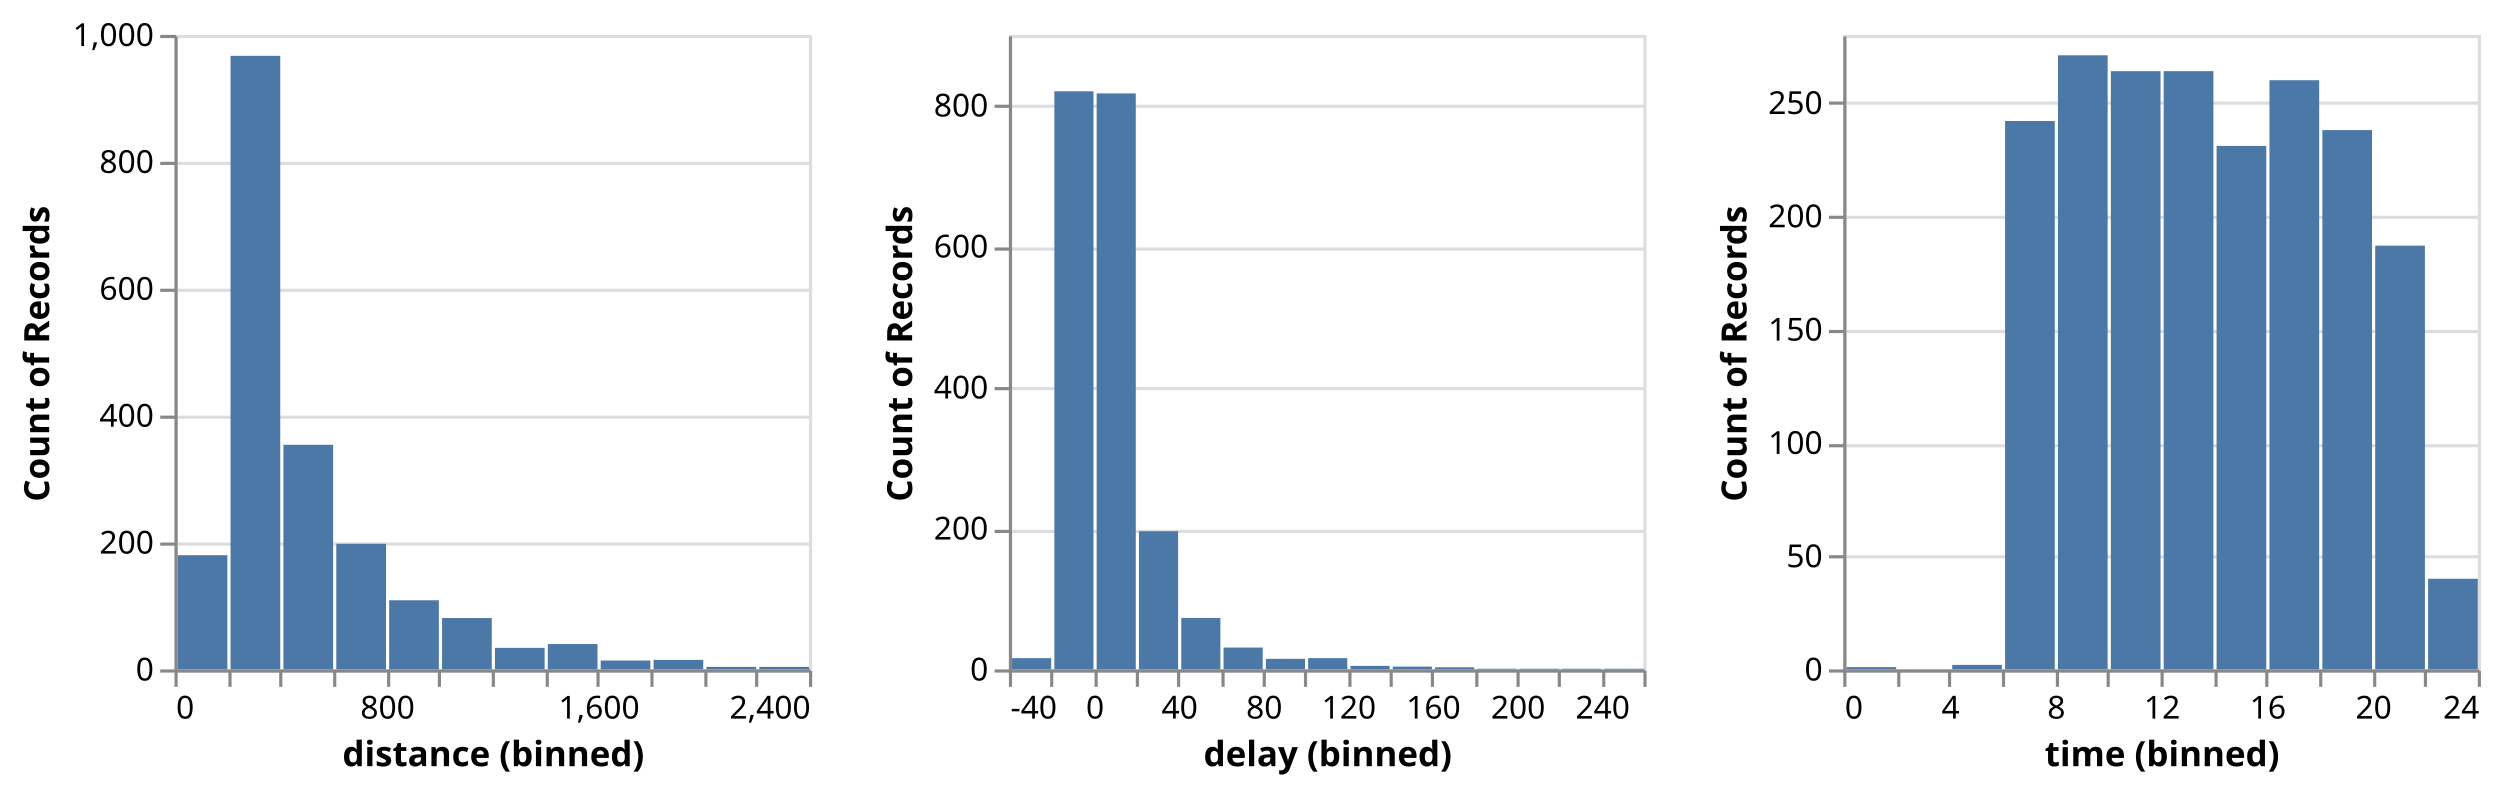
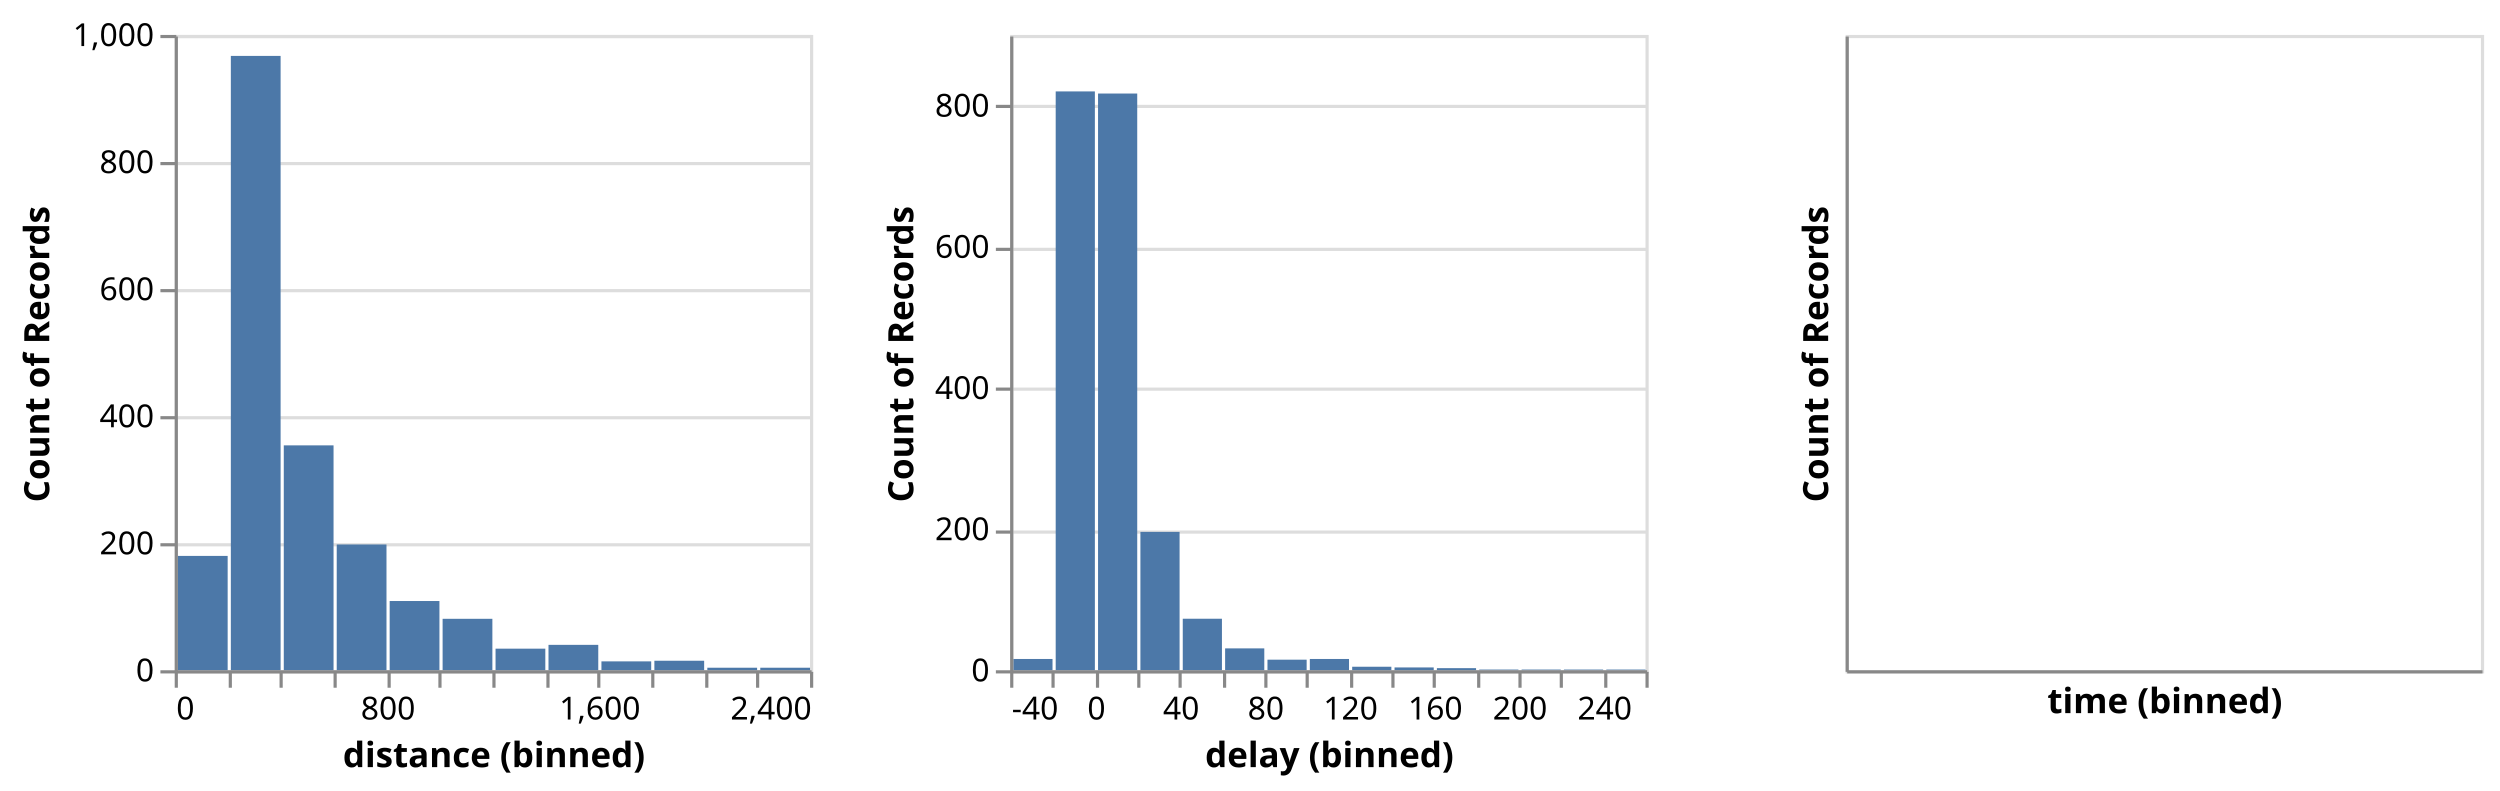
- <svg xmlns="http://www.w3.org/2000/svg" class="marks" width="788" height="249" viewBox="0 0 788 249" version="1.1">
+ <svg xmlns="http://www.w3.org/2000/svg" class="marks" width="787" height="249" viewBox="0 0 787 249" version="1.1">
  <g transform="translate(55,11)">
    <g class="mark-group role-frame root">
      <g transform="translate(0,0)">
        <path class="background" d="M0,0h200v200h-200Z" style="fill: none;" />
        <g>
          <g class="mark-group role-scope child__repeat_column_distance_group">
            <g transform="translate(0,0)">
              <path class="background" d="M0.5,0.5h200v200h-200Z" style="fill: none; stroke: #ddd;" />
              <g>
                <g class="mark-group role-axis">
                  <g transform="translate(0.5,0.5)">
                    <path class="background" d="M0,0h0v0h0Z" style="pointer-events: none; fill: none;" />
                    <g>
                      <g class="mark-rule role-axis-grid" style="pointer-events: none;">
                        <line transform="translate(0,200)" x2="200" y2="0" style="fill: none; stroke: #ddd; stroke-width: 1; opacity: 1;" />
                        <line transform="translate(0,160)" x2="200" y2="0" style="fill: none; stroke: #ddd; stroke-width: 1; opacity: 1;" />
                        <line transform="translate(0,120)" x2="200" y2="0" style="fill: none; stroke: #ddd; stroke-width: 1; opacity: 1;" />
                        <line transform="translate(0,80)" x2="200" y2="0" style="fill: none; stroke: #ddd; stroke-width: 1; opacity: 1;" />
                        <line transform="translate(0,40)" x2="200" y2="0" style="fill: none; stroke: #ddd; stroke-width: 1; opacity: 1;" />
                        <line transform="translate(0,0)" x2="200" y2="0" style="fill: none; stroke: #ddd; stroke-width: 1; opacity: 1;" />
                      </g>
                    </g>
                  </g>
                </g>
                <g class="mark-rect role-mark child__repeat_column_distance_marks">
                  <path d="M34.333,129.2h15.667v70.8h-15.667Z" style="fill: #4c78a8;" />
                  <path d="M51,160.4h15.667v39.6h-15.667Z" style="fill: #4c78a8;" />
                  <path d="M17.667,6.6h15.667v193.4h-15.667Z" style="fill: #4c78a8;" />
                  <path d="M1,164h15.667v36h-15.667Z" style="fill: #4c78a8;" />
                  <path d="M67.667,178.2h15.667v21.8h-15.667Z" style="fill: #4c78a8;" />
                  <path d="M117.667,192h15.667v8h-15.667Z" style="fill: #4c78a8;" />
                  <path d="M84.333,183.8h15.667v16.2h-15.667Z" style="fill: #4c78a8;" />
                  <path d="M167.667,199.2h15.667v0.8h-15.667Z" style="fill: #4c78a8;" />
                  <path d="M151,197h15.667v3h-15.667Z" style="fill: #4c78a8;" />
                  <path d="M134.333,197.2h15.667v2.8h-15.667Z" style="fill: #4c78a8;" />
                  <path d="M101,193.2h15.667v6.8h-15.667Z" style="fill: #4c78a8;" />
                  <path d="M184.333,199.2h15.667v0.8h-15.667Z" style="fill: #4c78a8;" />
                </g>
                <g class="mark-group role-axis">
                  <g transform="translate(0.5,200.5)">
                    <path class="background" d="M0,0h0v0h0Z" style="pointer-events: none; fill: none;" />
                    <g>
                      <g class="mark-rule role-axis-tick" style="pointer-events: none;">
                        <line transform="translate(0,0)" x2="0" y2="5" style="fill: none; stroke: #888; stroke-width: 1; opacity: 1;" />
                        <line transform="translate(17,0)" x2="0" y2="5" style="fill: none; stroke: #888; stroke-width: 1; opacity: 1;" />
                        <line transform="translate(33,0)" x2="0" y2="5" style="fill: none; stroke: #888; stroke-width: 1; opacity: 1;" />
                        <line transform="translate(50,0)" x2="0" y2="5" style="fill: none; stroke: #888; stroke-width: 1; opacity: 1;" />
                        <line transform="translate(67,0)" x2="0" y2="5" style="fill: none; stroke: #888; stroke-width: 1; opacity: 1;" />
                        <line transform="translate(83,0)" x2="0" y2="5" style="fill: none; stroke: #888; stroke-width: 1; opacity: 1;" />
                        <line transform="translate(100,0)" x2="0" y2="5" style="fill: none; stroke: #888; stroke-width: 1; opacity: 1;" />
                        <line transform="translate(117,0)" x2="0" y2="5" style="fill: none; stroke: #888; stroke-width: 1; opacity: 1;" />
                        <line transform="translate(133,0)" x2="0" y2="5" style="fill: none; stroke: #888; stroke-width: 1; opacity: 1;" />
                        <line transform="translate(150,0)" x2="0" y2="5" style="fill: none; stroke: #888; stroke-width: 1; opacity: 1;" />
                        <line transform="translate(167,0)" x2="0" y2="5" style="fill: none; stroke: #888; stroke-width: 1; opacity: 1;" />
                        <line transform="translate(183,0)" x2="0" y2="5" style="fill: none; stroke: #888; stroke-width: 1; opacity: 1;" />
                        <line transform="translate(200,0)" x2="0" y2="5" style="fill: none; stroke: #888; stroke-width: 1; opacity: 1;" />
                      </g>
                      <g class="mark-text role-axis-label" style="pointer-events: none;">
                        <text text-anchor="start" transform="translate(0,15)" style="font-family: sans-serif; font-size: 10px; fill: #000; opacity: 1;">0</text>
                        <text text-anchor="middle" transform="translate(16.66667,15)" style="font-family: sans-serif; font-size: 10px; fill: #000; opacity: 0;">200</text>
                        <text text-anchor="middle" transform="translate(33.33333,15)" style="font-family: sans-serif; font-size: 10px; fill: #000; opacity: 0;">400</text>
                        <text text-anchor="middle" transform="translate(50,15)" style="font-family: sans-serif; font-size: 10px; fill: #000; opacity: 0;">600</text>
                        <text text-anchor="middle" transform="translate(66.66667,15)" style="font-family: sans-serif; font-size: 10px; fill: #000; opacity: 1;">800</text>
                        <text text-anchor="middle" transform="translate(83.33333,15)" style="font-family: sans-serif; font-size: 10px; fill: #000; opacity: 0;">1,000</text>
                        <text text-anchor="middle" transform="translate(100,15)" style="font-family: sans-serif; font-size: 10px; fill: #000; opacity: 0;">1,200</text>
                        <text text-anchor="middle" transform="translate(116.6667,15)" style="font-family: sans-serif; font-size: 10px; fill: #000; opacity: 0;">1,400</text>
                        <text text-anchor="middle" transform="translate(133.3333,15)" style="font-family: sans-serif; font-size: 10px; fill: #000; opacity: 1;">1,600</text>
                        <text text-anchor="middle" transform="translate(150,15)" style="font-family: sans-serif; font-size: 10px; fill: #000; opacity: 0;">1,800</text>
                        <text text-anchor="middle" transform="translate(166.6667,15)" style="font-family: sans-serif; font-size: 10px; fill: #000; opacity: 0;">2,000</text>
                        <text text-anchor="middle" transform="translate(183.3333,15)" style="font-family: sans-serif; font-size: 10px; fill: #000; opacity: 0;">2,200</text>
                        <text text-anchor="end" transform="translate(200,15)" style="font-family: sans-serif; font-size: 10px; fill: #000; opacity: 1;">2,400</text>
                      </g>
                      <g class="mark-rule role-axis-domain" style="pointer-events: none;">
                        <line transform="translate(0,0)" x2="200" y2="0" style="fill: none; stroke: #888; stroke-width: 1; opacity: 1;" />
                      </g>
                      <g class="mark-text role-axis-title" style="pointer-events: none;">
                        <text text-anchor="middle" transform="translate(100,30)" style="font-family: sans-serif; font-size: 11px; font-weight: bold; fill: #000; opacity: 1;">distance (binned)</text>
                      </g>
                    </g>
                  </g>
                </g>
                <g class="mark-group role-axis">
                  <g transform="translate(0.5,0.5)">
                    <path class="background" d="M0,0h0v0h0Z" style="pointer-events: none; fill: none;" />
                    <g>
                      <g class="mark-rule role-axis-tick" style="pointer-events: none;">
                        <line transform="translate(0,200)" x2="-5" y2="0" style="fill: none; stroke: #888; stroke-width: 1; opacity: 1;" />
                        <line transform="translate(0,160)" x2="-5" y2="0" style="fill: none; stroke: #888; stroke-width: 1; opacity: 1;" />
                        <line transform="translate(0,120)" x2="-5" y2="0" style="fill: none; stroke: #888; stroke-width: 1; opacity: 1;" />
                        <line transform="translate(0,80)" x2="-5" y2="0" style="fill: none; stroke: #888; stroke-width: 1; opacity: 1;" />
                        <line transform="translate(0,40)" x2="-5" y2="0" style="fill: none; stroke: #888; stroke-width: 1; opacity: 1;" />
                        <line transform="translate(0,0)" x2="-5" y2="0" style="fill: none; stroke: #888; stroke-width: 1; opacity: 1;" />
                      </g>
                      <g class="mark-text role-axis-label" style="pointer-events: none;">
                        <text text-anchor="end" transform="translate(-7,203)" style="font-family: sans-serif; font-size: 10px; fill: #000; opacity: 1;">0</text>
                        <text text-anchor="end" transform="translate(-7,163)" style="font-family: sans-serif; font-size: 10px; fill: #000; opacity: 1;">200</text>
                        <text text-anchor="end" transform="translate(-7,123)" style="font-family: sans-serif; font-size: 10px; fill: #000; opacity: 1;">400</text>
                        <text text-anchor="end" transform="translate(-7,83)" style="font-family: sans-serif; font-size: 10px; fill: #000; opacity: 1;">600</text>
                        <text text-anchor="end" transform="translate(-7,43)" style="font-family: sans-serif; font-size: 10px; fill: #000; opacity: 1;">800</text>
                        <text text-anchor="end" transform="translate(-7,3)" style="font-family: sans-serif; font-size: 10px; fill: #000; opacity: 1;">1,000</text>
                      </g>
                      <g class="mark-rule role-axis-domain" style="pointer-events: none;">
                        <line transform="translate(0,200)" x2="0" y2="-200" style="fill: none; stroke: #888; stroke-width: 1; opacity: 1;" />
                      </g>
                      <g class="mark-text role-axis-title" style="pointer-events: none;">
                        <text text-anchor="middle" transform="translate(-38,100) rotate(-90) translate(0,-2)" style="font-family: sans-serif; font-size: 11px; font-weight: bold; fill: #000; opacity: 1;">Count of Records</text>
                      </g>
                    </g>
                  </g>
                </g>
              </g>
            </g>
          </g>
          <g class="mark-group role-scope child__repeat_column_delay_group">
            <g transform="translate(263,0)">
              <path class="background" d="M0.5,0.5h200v200h-200Z" style="fill: none; stroke: #ddd;" />
              <g>
                <g class="mark-group role-axis">
                  <g transform="translate(0.5,0.5)">
                    <path class="background" d="M0,0h0v0h0Z" style="pointer-events: none; fill: none;" />
                    <g>
                      <g class="mark-rule role-axis-grid" style="pointer-events: none;">
                        <line transform="translate(0,200)" x2="200" y2="0" style="fill: none; stroke: #ddd; stroke-width: 1; opacity: 1;" />
                        <line transform="translate(0,156)" x2="200" y2="0" style="fill: none; stroke: #ddd; stroke-width: 1; opacity: 1;" />
                        <line transform="translate(0,111)" x2="200" y2="0" style="fill: none; stroke: #ddd; stroke-width: 1; opacity: 1;" />
                        <line transform="translate(0,67)" x2="200" y2="0" style="fill: none; stroke: #ddd; stroke-width: 1; opacity: 1;" />
                        <line transform="translate(0,22)" x2="200" y2="0" style="fill: none; stroke: #ddd; stroke-width: 1; opacity: 1;" />
                      </g>
                    </g>
                  </g>
                </g>
                <g class="mark-rect role-mark child__repeat_column_delay_marks">
                  <path d="M27.667,18.444h12.333v181.556h-12.333Z" style="fill: #4c78a8;" />
                  <path d="M14.333,17.778h12.333v182.222h-12.333Z" style="fill: #4c78a8;" />
                  <path d="M54.333,183.778h12.333v16.222h-12.333Z" style="fill: #4c78a8;" />
                  <path d="M41,156.444h12.333v43.556h-12.333Z" style="fill: #4c78a8;" />
                  <path d="M134.333,199.333h12.333v0.667h-12.333Z" style="fill: #4c78a8;" />
                  <path d="M94.333,196.444h12.333v3.556h-12.333Z" style="fill: #4c78a8;" />
                  <path d="M67.667,193.111h12.333v6.889h-12.333Z" style="fill: #4c78a8;" />
                  <path d="M1,196.444h12.333v3.556h-12.333Z" style="fill: #4c78a8;" />
                  <path d="M81,196.667h12.333v3.333h-12.333Z" style="fill: #4c78a8;" />
                  <path d="M147.667,199.778h12.333v0.222h-12.333Z" style="fill: #4c78a8;" />
                  <path d="M121,199.111h12.333v0.889h-12.333Z" style="fill: #4c78a8;" />
                  <path d="M187.667,199.778h12.333v0.222h-12.333Z" style="fill: #4c78a8;" />
                  <path d="M107.667,198.889h12.333v1.111h-12.333Z" style="fill: #4c78a8;" />
                  <path d="M161,199.778h12.333v0.222h-12.333Z" style="fill: #4c78a8;" />
                  <path d="M174.333,199.778h12.333v0.222h-12.333Z" style="fill: #4c78a8;" />
                </g>
                <g class="mark-group role-axis">
                  <g transform="translate(0.5,200.5)">
                    <path class="background" d="M0,0h0v0h0Z" style="pointer-events: none; fill: none;" />
                    <g>
                      <g class="mark-rule role-axis-tick" style="pointer-events: none;">
                        <line transform="translate(0,0)" x2="0" y2="5" style="fill: none; stroke: #888; stroke-width: 1; opacity: 1;" />
                        <line transform="translate(13,0)" x2="0" y2="5" style="fill: none; stroke: #888; stroke-width: 1; opacity: 1;" />
                        <line transform="translate(27,0)" x2="0" y2="5" style="fill: none; stroke: #888; stroke-width: 1; opacity: 1;" />
                        <line transform="translate(40,0)" x2="0" y2="5" style="fill: none; stroke: #888; stroke-width: 1; opacity: 1;" />
                        <line transform="translate(53,0)" x2="0" y2="5" style="fill: none; stroke: #888; stroke-width: 1; opacity: 1;" />
                        <line transform="translate(67,0)" x2="0" y2="5" style="fill: none; stroke: #888; stroke-width: 1; opacity: 1;" />
                        <line transform="translate(80,0)" x2="0" y2="5" style="fill: none; stroke: #888; stroke-width: 1; opacity: 1;" />
                        <line transform="translate(93,0)" x2="0" y2="5" style="fill: none; stroke: #888; stroke-width: 1; opacity: 1;" />
                        <line transform="translate(107,0)" x2="0" y2="5" style="fill: none; stroke: #888; stroke-width: 1; opacity: 1;" />
                        <line transform="translate(120,0)" x2="0" y2="5" style="fill: none; stroke: #888; stroke-width: 1; opacity: 1;" />
                        <line transform="translate(133,0)" x2="0" y2="5" style="fill: none; stroke: #888; stroke-width: 1; opacity: 1;" />
                        <line transform="translate(147,0)" x2="0" y2="5" style="fill: none; stroke: #888; stroke-width: 1; opacity: 1;" />
                        <line transform="translate(160,0)" x2="0" y2="5" style="fill: none; stroke: #888; stroke-width: 1; opacity: 1;" />
                        <line transform="translate(173,0)" x2="0" y2="5" style="fill: none; stroke: #888; stroke-width: 1; opacity: 1;" />
                        <line transform="translate(187,0)" x2="0" y2="5" style="fill: none; stroke: #888; stroke-width: 1; opacity: 1;" />
                        <line transform="translate(200,0)" x2="0" y2="5" style="fill: none; stroke: #888; stroke-width: 1; opacity: 1;" />
                      </g>
                      <g class="mark-text role-axis-label" style="pointer-events: none;">
                        <text text-anchor="start" transform="translate(0,15)" style="font-family: sans-serif; font-size: 10px; fill: #000; opacity: 1;">-40</text>
                        <text text-anchor="middle" transform="translate(13.33333,15)" style="font-family: sans-serif; font-size: 10px; fill: #000; opacity: 0;">-20</text>
                        <text text-anchor="middle" transform="translate(26.66667,15)" style="font-family: sans-serif; font-size: 10px; fill: #000; opacity: 1;">0</text>
                        <text text-anchor="middle" transform="translate(40,15)" style="font-family: sans-serif; font-size: 10px; fill: #000; opacity: 0;">20</text>
                        <text text-anchor="middle" transform="translate(53.33333,15)" style="font-family: sans-serif; font-size: 10px; fill: #000; opacity: 1;">40</text>
                        <text text-anchor="middle" transform="translate(66.66667,15)" style="font-family: sans-serif; font-size: 10px; fill: #000; opacity: 0;">60</text>
                        <text text-anchor="middle" transform="translate(80,15)" style="font-family: sans-serif; font-size: 10px; fill: #000; opacity: 1;">80</text>
                        <text text-anchor="middle" transform="translate(93.33333,15)" style="font-family: sans-serif; font-size: 10px; fill: #000; opacity: 0;">100</text>
                        <text text-anchor="middle" transform="translate(106.6667,15)" style="font-family: sans-serif; font-size: 10px; fill: #000; opacity: 1;">120</text>
                        <text text-anchor="middle" transform="translate(120,15)" style="font-family: sans-serif; font-size: 10px; fill: #000; opacity: 0;">140</text>
                        <text text-anchor="middle" transform="translate(133.3333,15)" style="font-family: sans-serif; font-size: 10px; fill: #000; opacity: 1;">160</text>
                        <text text-anchor="middle" transform="translate(146.6667,15)" style="font-family: sans-serif; font-size: 10px; fill: #000; opacity: 0;">180</text>
                        <text text-anchor="middle" transform="translate(160,15)" style="font-family: sans-serif; font-size: 10px; fill: #000; opacity: 1;">200</text>
                        <text text-anchor="middle" transform="translate(173.3333,15)" style="font-family: sans-serif; font-size: 10px; fill: #000; opacity: 0;">220</text>
                        <text text-anchor="middle" transform="translate(186.6667,15)" style="font-family: sans-serif; font-size: 10px; fill: #000; opacity: 1;">240</text>
                        <text text-anchor="end" transform="translate(200,15)" style="font-family: sans-serif; font-size: 10px; fill: #000; opacity: 0;">260</text>
                      </g>
                      <g class="mark-rule role-axis-domain" style="pointer-events: none;">
                        <line transform="translate(0,0)" x2="200" y2="0" style="fill: none; stroke: #888; stroke-width: 1; opacity: 1;" />
                      </g>
                      <g class="mark-text role-axis-title" style="pointer-events: none;">
                        <text text-anchor="middle" transform="translate(100,30)" style="font-family: sans-serif; font-size: 11px; font-weight: bold; fill: #000; opacity: 1;">delay (binned)</text>
                      </g>
                    </g>
                  </g>
                </g>
                <g class="mark-group role-axis">
                  <g transform="translate(0.5,0.5)">
                    <path class="background" d="M0,0h0v0h0Z" style="pointer-events: none; fill: none;" />
                    <g>
                      <g class="mark-rule role-axis-tick" style="pointer-events: none;">
                        <line transform="translate(0,200)" x2="-5" y2="0" style="fill: none; stroke: #888; stroke-width: 1; opacity: 1;" />
                        <line transform="translate(0,156)" x2="-5" y2="0" style="fill: none; stroke: #888; stroke-width: 1; opacity: 1;" />
                        <line transform="translate(0,111)" x2="-5" y2="0" style="fill: none; stroke: #888; stroke-width: 1; opacity: 1;" />
                        <line transform="translate(0,67)" x2="-5" y2="0" style="fill: none; stroke: #888; stroke-width: 1; opacity: 1;" />
                        <line transform="translate(0,22)" x2="-5" y2="0" style="fill: none; stroke: #888; stroke-width: 1; opacity: 1;" />
                      </g>
                      <g class="mark-text role-axis-label" style="pointer-events: none;">
                        <text text-anchor="end" transform="translate(-7,203)" style="font-family: sans-serif; font-size: 10px; fill: #000; opacity: 1;">0</text>
                        <text text-anchor="end" transform="translate(-7,158.5556)" style="font-family: sans-serif; font-size: 10px; fill: #000; opacity: 1;">200</text>
                        <text text-anchor="end" transform="translate(-7,114.1111)" style="font-family: sans-serif; font-size: 10px; fill: #000; opacity: 1;">400</text>
                        <text text-anchor="end" transform="translate(-7,69.66667)" style="font-family: sans-serif; font-size: 10px; fill: #000; opacity: 1;">600</text>
                        <text text-anchor="end" transform="translate(-7,25.22222)" style="font-family: sans-serif; font-size: 10px; fill: #000; opacity: 1;">800</text>
                      </g>
                      <g class="mark-rule role-axis-domain" style="pointer-events: none;">
                        <line transform="translate(0,200)" x2="0" y2="-200" style="fill: none; stroke: #888; stroke-width: 1; opacity: 1;" />
                      </g>
                      <g class="mark-text role-axis-title" style="pointer-events: none;">
                        <text text-anchor="middle" transform="translate(-29,100) rotate(-90) translate(0,-2)" style="font-family: sans-serif; font-size: 11px; font-weight: bold; fill: #000; opacity: 1;">Count of Records</text>
                      </g>
                    </g>
                  </g>
                </g>
              </g>
            </g>
          </g>
          <g class="mark-group role-scope child__repeat_column_time_group">
            <g transform="translate(526,0)">
              <path class="background" d="M0.5,0.5h200v200h-200Z" style="fill: none; stroke: #ddd;" />
              <g>
                <g class="mark-group role-axis">
                  <g transform="translate(0.5,0.5)">
                    <path class="background" d="M0,0h0v0h0Z" style="pointer-events: none; fill: none;" />
                    <g>
-                       <g class="mark-rule role-axis-grid" style="pointer-events: none;">
-                         <line transform="translate(0,200)" x2="200" y2="0" style="fill: none; stroke: #ddd; stroke-width: 1; opacity: 1;" />
-                         <line transform="translate(0,164)" x2="200" y2="0" style="fill: none; stroke: #ddd; stroke-width: 1; opacity: 1;" />
-                         <line transform="translate(0,129)" x2="200" y2="0" style="fill: none; stroke: #ddd; stroke-width: 1; opacity: 1;" />
-                         <line transform="translate(0,93)" x2="200" y2="0" style="fill: none; stroke: #ddd; stroke-width: 1; opacity: 1;" />
-                         <line transform="translate(0,57)" x2="200" y2="0" style="fill: none; stroke: #ddd; stroke-width: 1; opacity: 1;" />
-                         <line transform="translate(0,21)" x2="200" y2="0" style="fill: none; stroke: #ddd; stroke-width: 1; opacity: 1;" />
-                       </g>
-                     </g>
-                   </g>
-                 </g>
-                 <g class="mark-rect role-mark child__repeat_column_time_marks">
-                   <path d="M167.667,66.429h15.667v133.571h-15.667Z" style="fill: #4c78a8;" />
-                   <path d="M117.667,35h15.667v165h-15.667Z" style="fill: #4c78a8;" />
-                   <path d="M101,11.429h15.667v188.571h-15.667Z" style="fill: #4c78a8;" />
-                   <path d="M67.667,6.429h15.667v193.571h-15.667Z" style="fill: #4c78a8;" />
-                   <path d="M51,27.143h15.667v172.857h-15.667Z" style="fill: #4c78a8;" />
-                   <path d="M84.333,11.429h15.667v188.571h-15.667Z" style="fill: #4c78a8;" />
-                   <path d="M151,30h15.667v170h-15.667Z" style="fill: #4c78a8;" />
-                   <path d="M134.333,14.286h15.667v185.714h-15.667Z" style="fill: #4c78a8;" />
-                   <path d="M184.333,171.429h15.667v28.571h-15.667Z" style="fill: #4c78a8;" />
-                   <path d="M34.333,198.571h15.667v1.429h-15.667Z" style="fill: #4c78a8;" />
-                   <path d="M1,199.286h15.667v0.714h-15.667Z" style="fill: #4c78a8;" />
-                 </g>
+                       <g class="mark-rule role-axis-grid" style="pointer-events: none;" />
+                     </g>
+                   </g>
+                 </g>
+                 <g class="mark-rect role-mark child__repeat_column_time_marks" />
                <g class="mark-group role-axis">
                  <g transform="translate(0.5,200.5)">
                    <path class="background" d="M0,0h0v0h0Z" style="pointer-events: none; fill: none;" />
                    <g>
-                       <g class="mark-rule role-axis-tick" style="pointer-events: none;">
-                         <line transform="translate(0,0)" x2="0" y2="5" style="fill: none; stroke: #888; stroke-width: 1; opacity: 1;" />
-                         <line transform="translate(17,0)" x2="0" y2="5" style="fill: none; stroke: #888; stroke-width: 1; opacity: 1;" />
-                         <line transform="translate(33,0)" x2="0" y2="5" style="fill: none; stroke: #888; stroke-width: 1; opacity: 1;" />
-                         <line transform="translate(50,0)" x2="0" y2="5" style="fill: none; stroke: #888; stroke-width: 1; opacity: 1;" />
-                         <line transform="translate(67,0)" x2="0" y2="5" style="fill: none; stroke: #888; stroke-width: 1; opacity: 1;" />
-                         <line transform="translate(83,0)" x2="0" y2="5" style="fill: none; stroke: #888; stroke-width: 1; opacity: 1;" />
-                         <line transform="translate(100,0)" x2="0" y2="5" style="fill: none; stroke: #888; stroke-width: 1; opacity: 1;" />
-                         <line transform="translate(117,0)" x2="0" y2="5" style="fill: none; stroke: #888; stroke-width: 1; opacity: 1;" />
-                         <line transform="translate(133,0)" x2="0" y2="5" style="fill: none; stroke: #888; stroke-width: 1; opacity: 1;" />
-                         <line transform="translate(150,0)" x2="0" y2="5" style="fill: none; stroke: #888; stroke-width: 1; opacity: 1;" />
-                         <line transform="translate(167,0)" x2="0" y2="5" style="fill: none; stroke: #888; stroke-width: 1; opacity: 1;" />
-                         <line transform="translate(183,0)" x2="0" y2="5" style="fill: none; stroke: #888; stroke-width: 1; opacity: 1;" />
-                         <line transform="translate(200,0)" x2="0" y2="5" style="fill: none; stroke: #888; stroke-width: 1; opacity: 1;" />
-                       </g>
-                       <g class="mark-text role-axis-label" style="pointer-events: none;">
-                         <text text-anchor="start" transform="translate(0,15)" style="font-family: sans-serif; font-size: 10px; fill: #000; opacity: 1;">0</text>
-                         <text text-anchor="middle" transform="translate(16.66667,15)" style="font-family: sans-serif; font-size: 10px; fill: #000; opacity: 0;">2</text>
-                         <text text-anchor="middle" transform="translate(33.33333,15)" style="font-family: sans-serif; font-size: 10px; fill: #000; opacity: 1;">4</text>
-                         <text text-anchor="middle" transform="translate(50,15)" style="font-family: sans-serif; font-size: 10px; fill: #000; opacity: 0;">6</text>
-                         <text text-anchor="middle" transform="translate(66.66667,15)" style="font-family: sans-serif; font-size: 10px; fill: #000; opacity: 1;">8</text>
-                         <text text-anchor="middle" transform="translate(83.33333,15)" style="font-family: sans-serif; font-size: 10px; fill: #000; opacity: 0;">10</text>
-                         <text text-anchor="middle" transform="translate(100,15)" style="font-family: sans-serif; font-size: 10px; fill: #000; opacity: 1;">12</text>
-                         <text text-anchor="middle" transform="translate(116.6667,15)" style="font-family: sans-serif; font-size: 10px; fill: #000; opacity: 0;">14</text>
-                         <text text-anchor="middle" transform="translate(133.3333,15)" style="font-family: sans-serif; font-size: 10px; fill: #000; opacity: 1;">16</text>
-                         <text text-anchor="middle" transform="translate(150,15)" style="font-family: sans-serif; font-size: 10px; fill: #000; opacity: 0;">18</text>
-                         <text text-anchor="middle" transform="translate(166.6667,15)" style="font-family: sans-serif; font-size: 10px; fill: #000; opacity: 1;">20</text>
-                         <text text-anchor="middle" transform="translate(183.3333,15)" style="font-family: sans-serif; font-size: 10px; fill: #000; opacity: 0;">22</text>
-                         <text text-anchor="end" transform="translate(200,15)" style="font-family: sans-serif; font-size: 10px; fill: #000; opacity: 1;">24</text>
-                       </g>
+                       <g class="mark-rule role-axis-tick" style="pointer-events: none;" />
+                       <g class="mark-text role-axis-label" style="pointer-events: none;" />
                      <g class="mark-rule role-axis-domain" style="pointer-events: none;">
                        <line transform="translate(0,0)" x2="200" y2="0" style="fill: none; stroke: #888; stroke-width: 1; opacity: 1;" />
                      </g>
                      <g class="mark-text role-axis-title" style="pointer-events: none;">
-                         <text text-anchor="middle" transform="translate(100,30)" style="font-family: sans-serif; font-size: 11px; font-weight: bold; fill: #000; opacity: 1;">time (binned)</text>
-                       </g>
-                     </g>
-                   </g>
-                 </g>
-                 <g class="mark-group role-axis">
-                   <g transform="translate(0.5,0.5)">
-                     <path class="background" d="M0,0h0v0h0Z" style="pointer-events: none; fill: none;" />
-                     <g>
-                       <g class="mark-rule role-axis-tick" style="pointer-events: none;">
-                         <line transform="translate(0,200)" x2="-5" y2="0" style="fill: none; stroke: #888; stroke-width: 1; opacity: 1;" />
-                         <line transform="translate(0,164)" x2="-5" y2="0" style="fill: none; stroke: #888; stroke-width: 1; opacity: 1;" />
-                         <line transform="translate(0,129)" x2="-5" y2="0" style="fill: none; stroke: #888; stroke-width: 1; opacity: 1;" />
-                         <line transform="translate(0,93)" x2="-5" y2="0" style="fill: none; stroke: #888; stroke-width: 1; opacity: 1;" />
-                         <line transform="translate(0,57)" x2="-5" y2="0" style="fill: none; stroke: #888; stroke-width: 1; opacity: 1;" />
-                         <line transform="translate(0,21)" x2="-5" y2="0" style="fill: none; stroke: #888; stroke-width: 1; opacity: 1;" />
-                       </g>
-                       <g class="mark-text role-axis-label" style="pointer-events: none;">
-                         <text text-anchor="end" transform="translate(-7,203)" style="font-family: sans-serif; font-size: 10px; fill: #000; opacity: 1;">0</text>
-                         <text text-anchor="end" transform="translate(-7,167.2857)" style="font-family: sans-serif; font-size: 10px; fill: #000; opacity: 1;">50</text>
-                         <text text-anchor="end" transform="translate(-7,131.5714)" style="font-family: sans-serif; font-size: 10px; fill: #000; opacity: 1;">100</text>
-                         <text text-anchor="end" transform="translate(-7,95.85714)" style="font-family: sans-serif; font-size: 10px; fill: #000; opacity: 1;">150</text>
-                         <text text-anchor="end" transform="translate(-7,60.14286)" style="font-family: sans-serif; font-size: 10px; fill: #000; opacity: 1;">200</text>
-                         <text text-anchor="end" transform="translate(-7,24.42857)" style="font-family: sans-serif; font-size: 10px; fill: #000; opacity: 1;">250</text>
-                       </g>
+                         <text text-anchor="middle" transform="translate(100,13)" style="font-family: sans-serif; font-size: 11px; font-weight: bold; fill: #000; opacity: 1;">time (binned)</text>
+                       </g>
+                     </g>
+                   </g>
+                 </g>
+                 <g class="mark-group role-axis">
+                   <g transform="translate(0.5,0.5)">
+                     <path class="background" d="M0,0h0v0h0Z" style="pointer-events: none; fill: none;" />
+                     <g>
+                       <g class="mark-rule role-axis-tick" style="pointer-events: none;" />
+                       <g class="mark-text role-axis-label" style="pointer-events: none;" />
                      <g class="mark-rule role-axis-domain" style="pointer-events: none;">
                        <line transform="translate(0,200)" x2="0" y2="-200" style="fill: none; stroke: #888; stroke-width: 1; opacity: 1;" />
                      </g>
                      <g class="mark-text role-axis-title" style="pointer-events: none;">
-                         <text text-anchor="middle" transform="translate(-29,100) rotate(-90) translate(0,-2)" style="font-family: sans-serif; font-size: 11px; font-weight: bold; fill: #000; opacity: 1;">Count of Records</text>
+                         <text text-anchor="middle" transform="translate(-4,100) rotate(-90) translate(0,-2)" style="font-family: sans-serif; font-size: 11px; font-weight: bold; fill: #000; opacity: 1;">Count of Records</text>
                      </g>
                    </g>
                  </g>
                </g>
              </g>
            </g>
          </g>
        </g>
      </g>
    </g>
  </g>
</svg>
